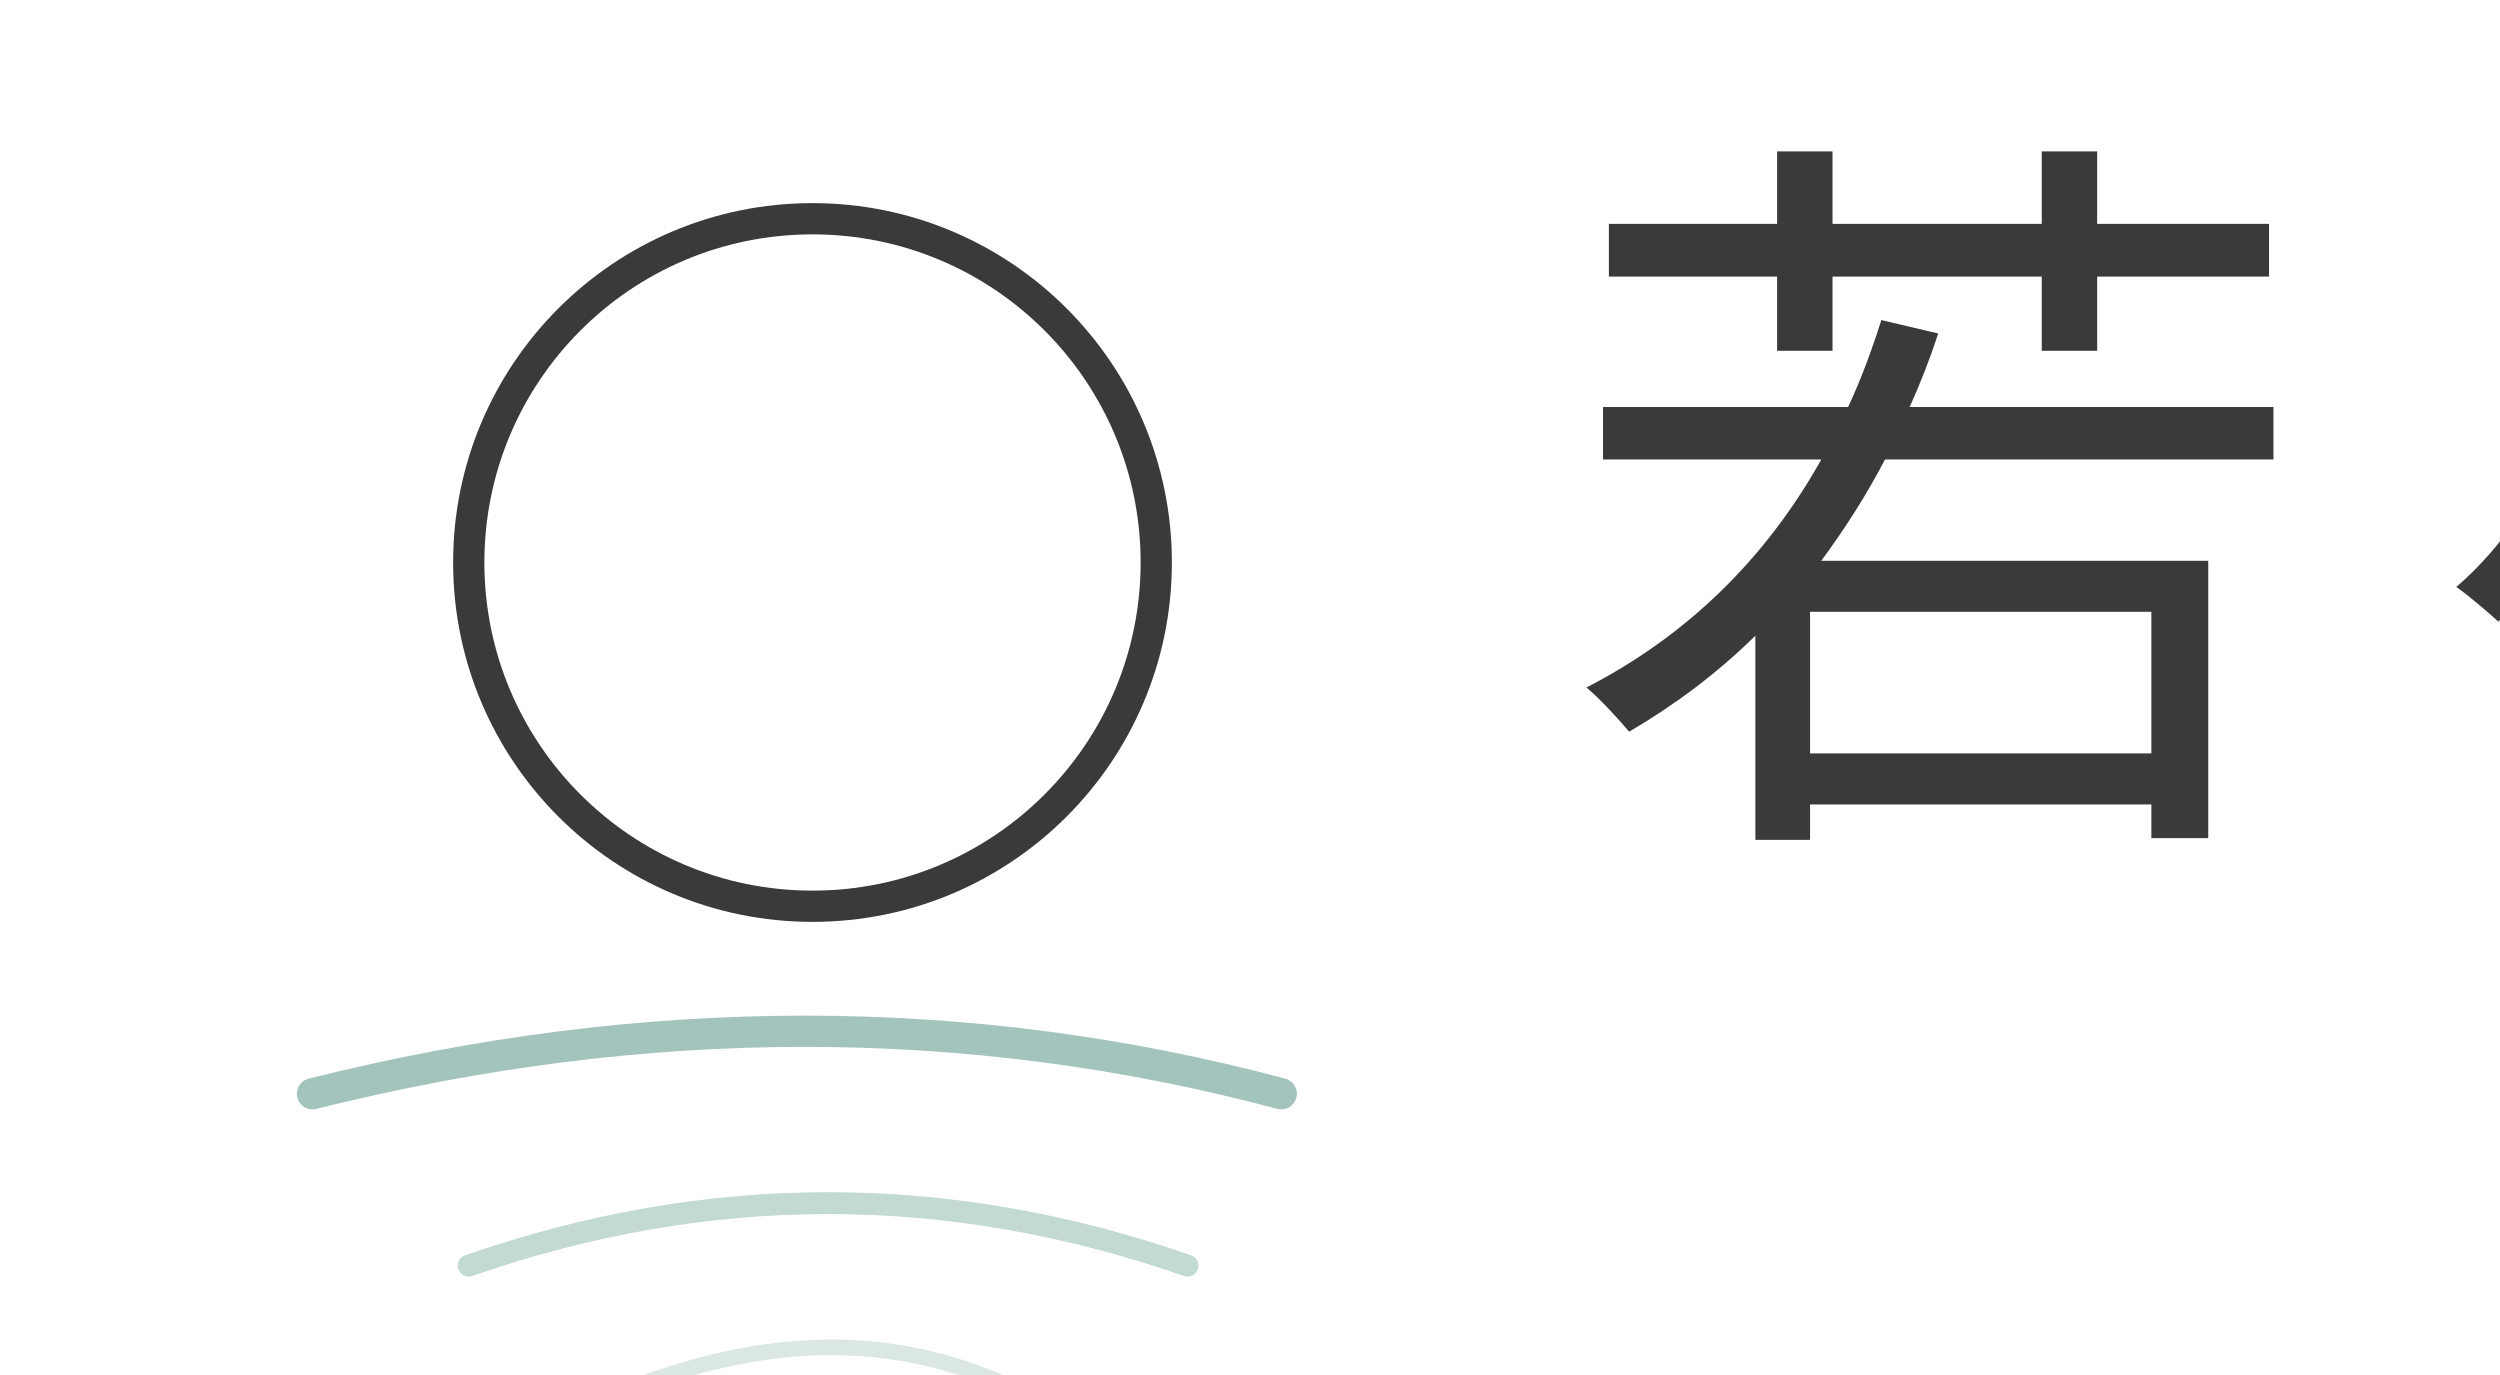
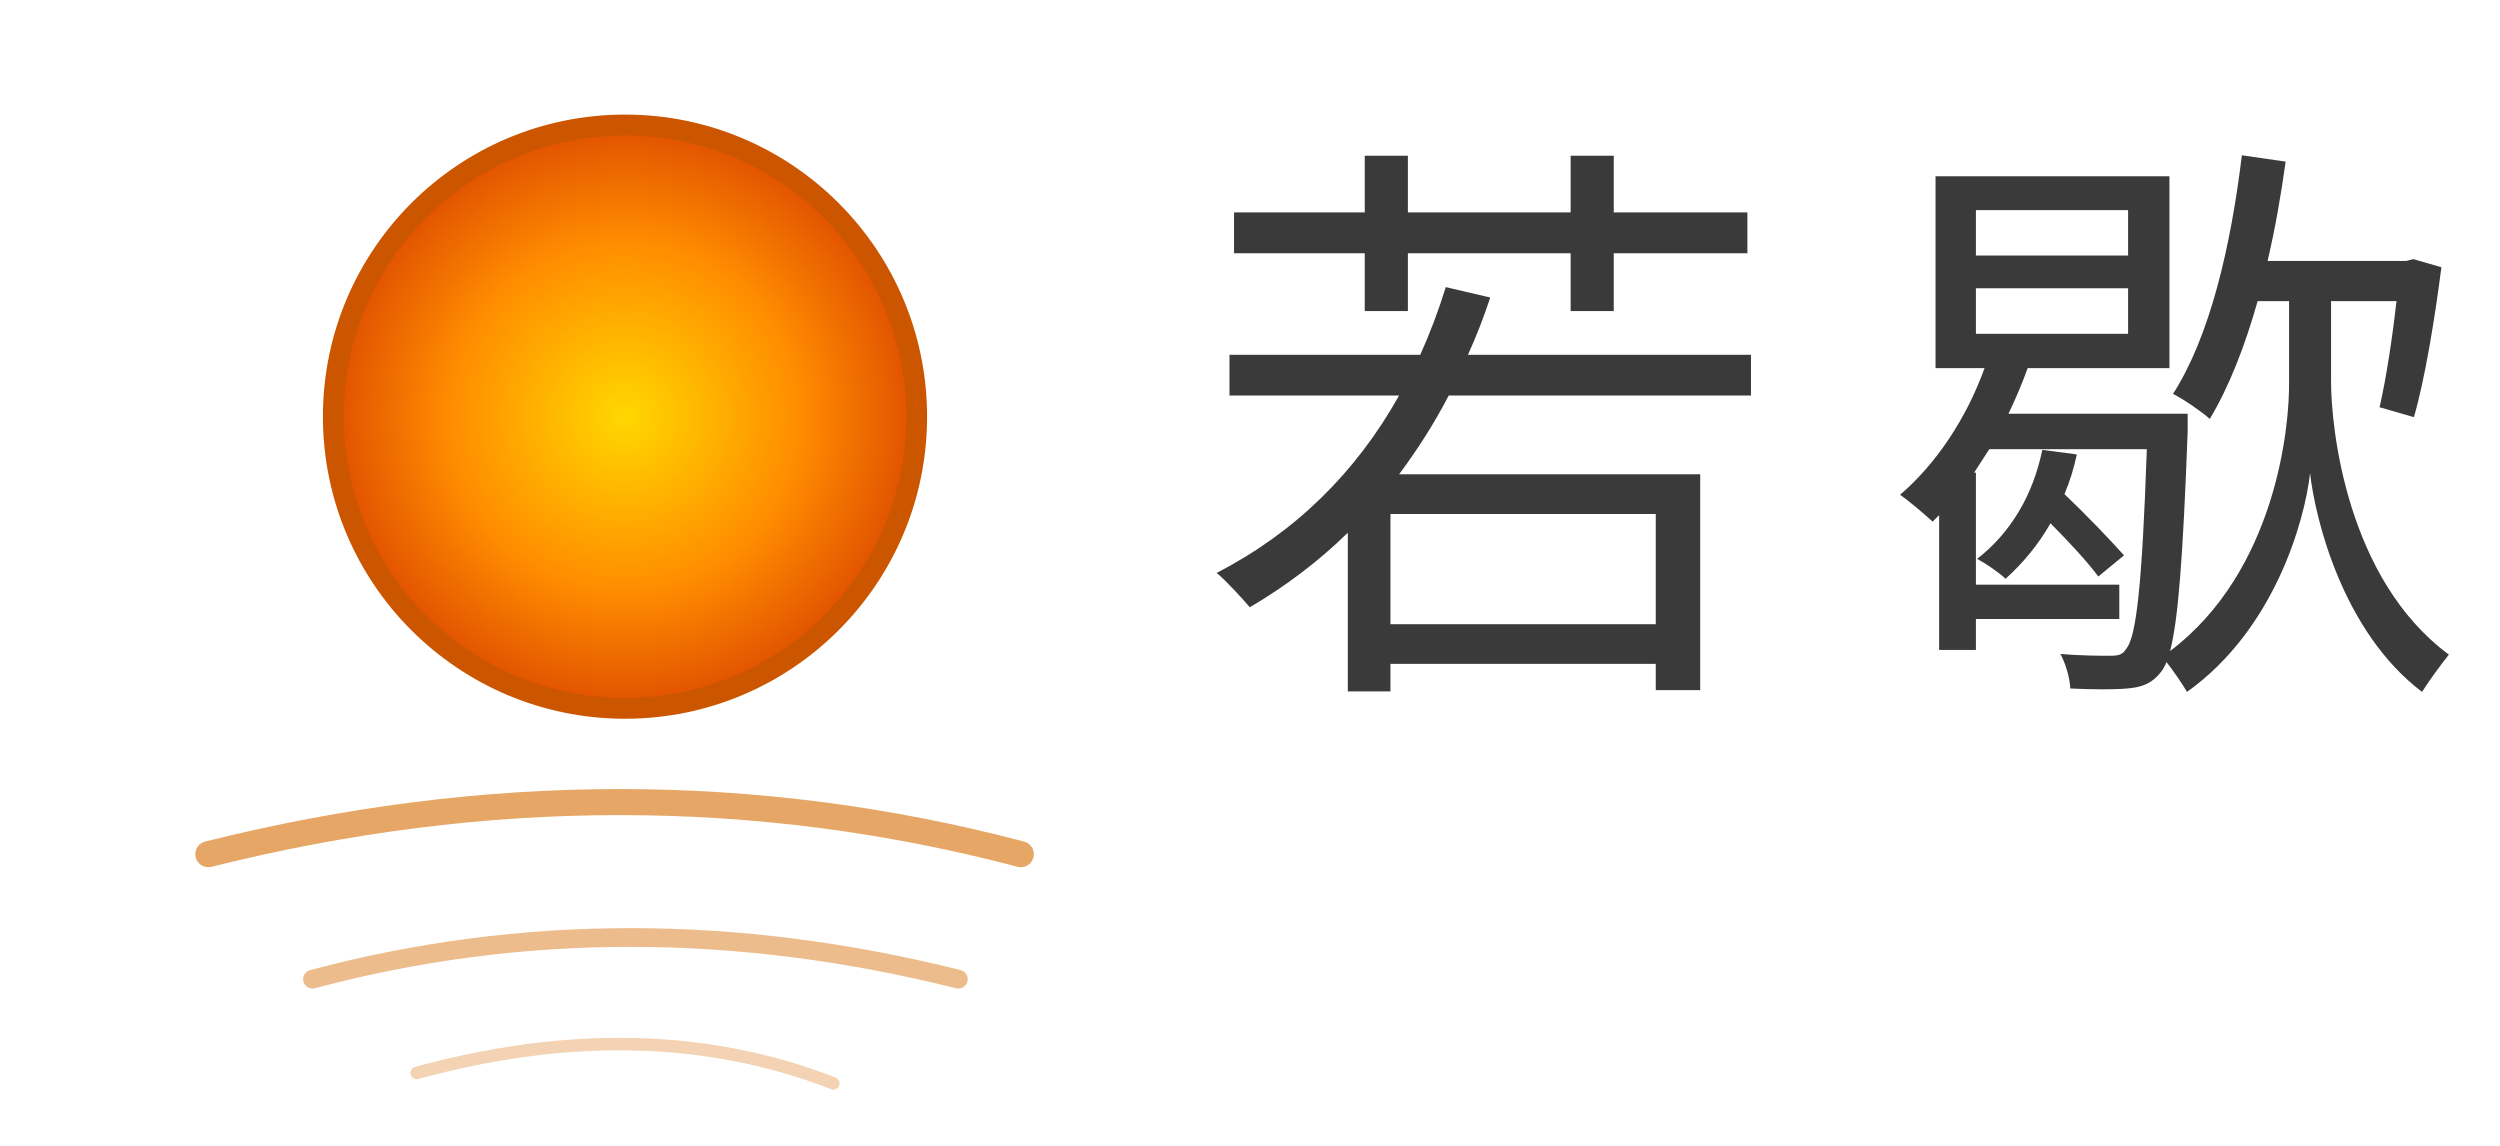
- <svg xmlns="http://www.w3.org/2000/svg" viewBox="0 0 160 88">
-   <circle cx="52" cy="36" r="22" stroke="#3A3A3A" stroke-width="2" fill="none" />
-   <path d="M20 70 Q52 62 82 70" stroke="#A3C4BC" stroke-width="2" fill="none" stroke-linecap="round" />
-   <path d="M30 81 Q53 73 76 81" stroke="#A3C4BC" stroke-width="1.4" fill="none" stroke-linecap="round" opacity=".65" />
-   <path d="M40 89 Q55 83 67 90" stroke="#A3C4BC" stroke-width="1" fill="none" stroke-linecap="round" opacity=".4" />
-   <text x="100" y="50" font-family="serif" font-size="48" fill="#3A3A3A" letter-spacing="8">若歇</text>
+ <svg xmlns="http://www.w3.org/2000/svg" viewBox="0 0 240 110">
+   <defs>
+     <radialGradient id="sunGrad2" cx="50%" cy="50%" r="50%">
+       <stop offset="0%" stop-color="#FFD700" />
+       <stop offset="60%" stop-color="#FF8C00" />
+       <stop offset="100%" stop-color="#E05000" />
+     </radialGradient>
+   </defs>
+   <circle cx="60" cy="40" r="28" fill="url(#sunGrad2)" stroke="#CC5500" stroke-width="2" />
+   <path d="M20 82 Q60 72 98 82" stroke="#E09040" stroke-width="2.5" fill="none" stroke-linecap="round" opacity=".8" />
+   <path d="M30 94 Q60 86 92 94" stroke="#E09040" stroke-width="1.8" fill="none" stroke-linecap="round" opacity=".6" />
+   <path d="M40 103 Q62 97 80 104" stroke="#E09040" stroke-width="1.2" fill="none" stroke-linecap="round" opacity=".4" />
+   <text x="115" y="62" font-family="serif" font-size="56" fill="#3A3A3A" letter-spacing="10">若歇</text>
</svg>
